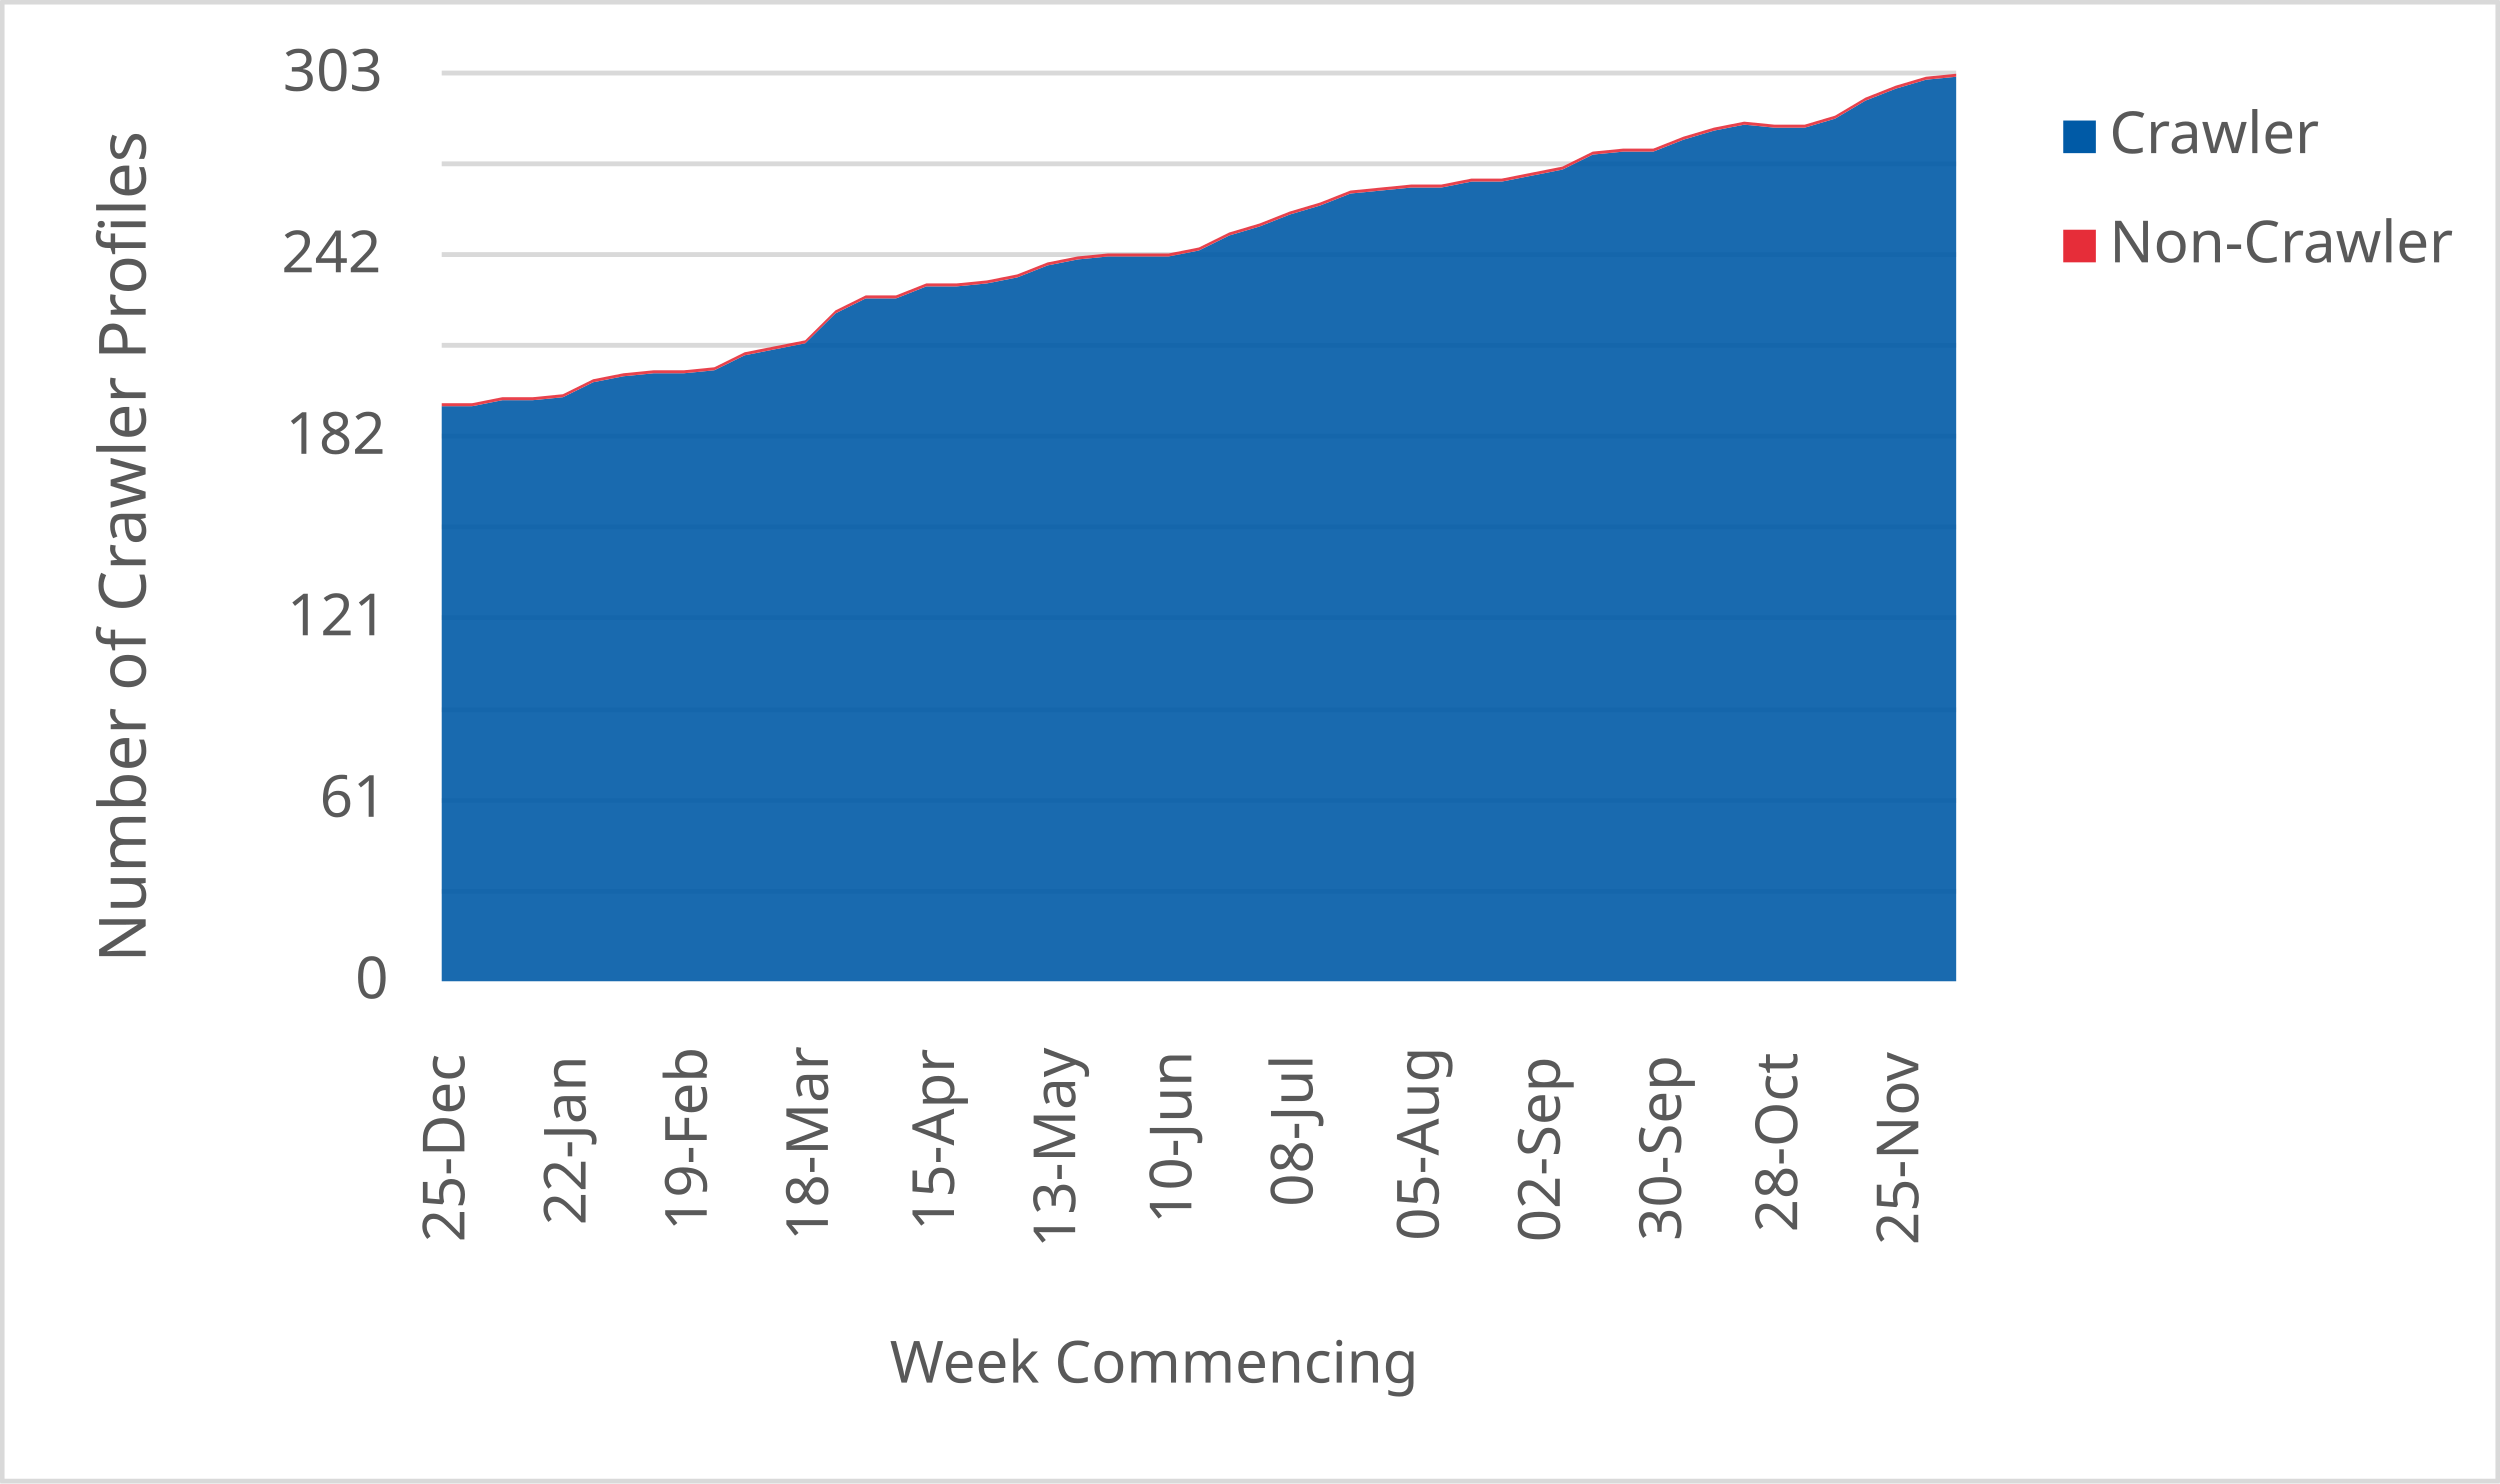
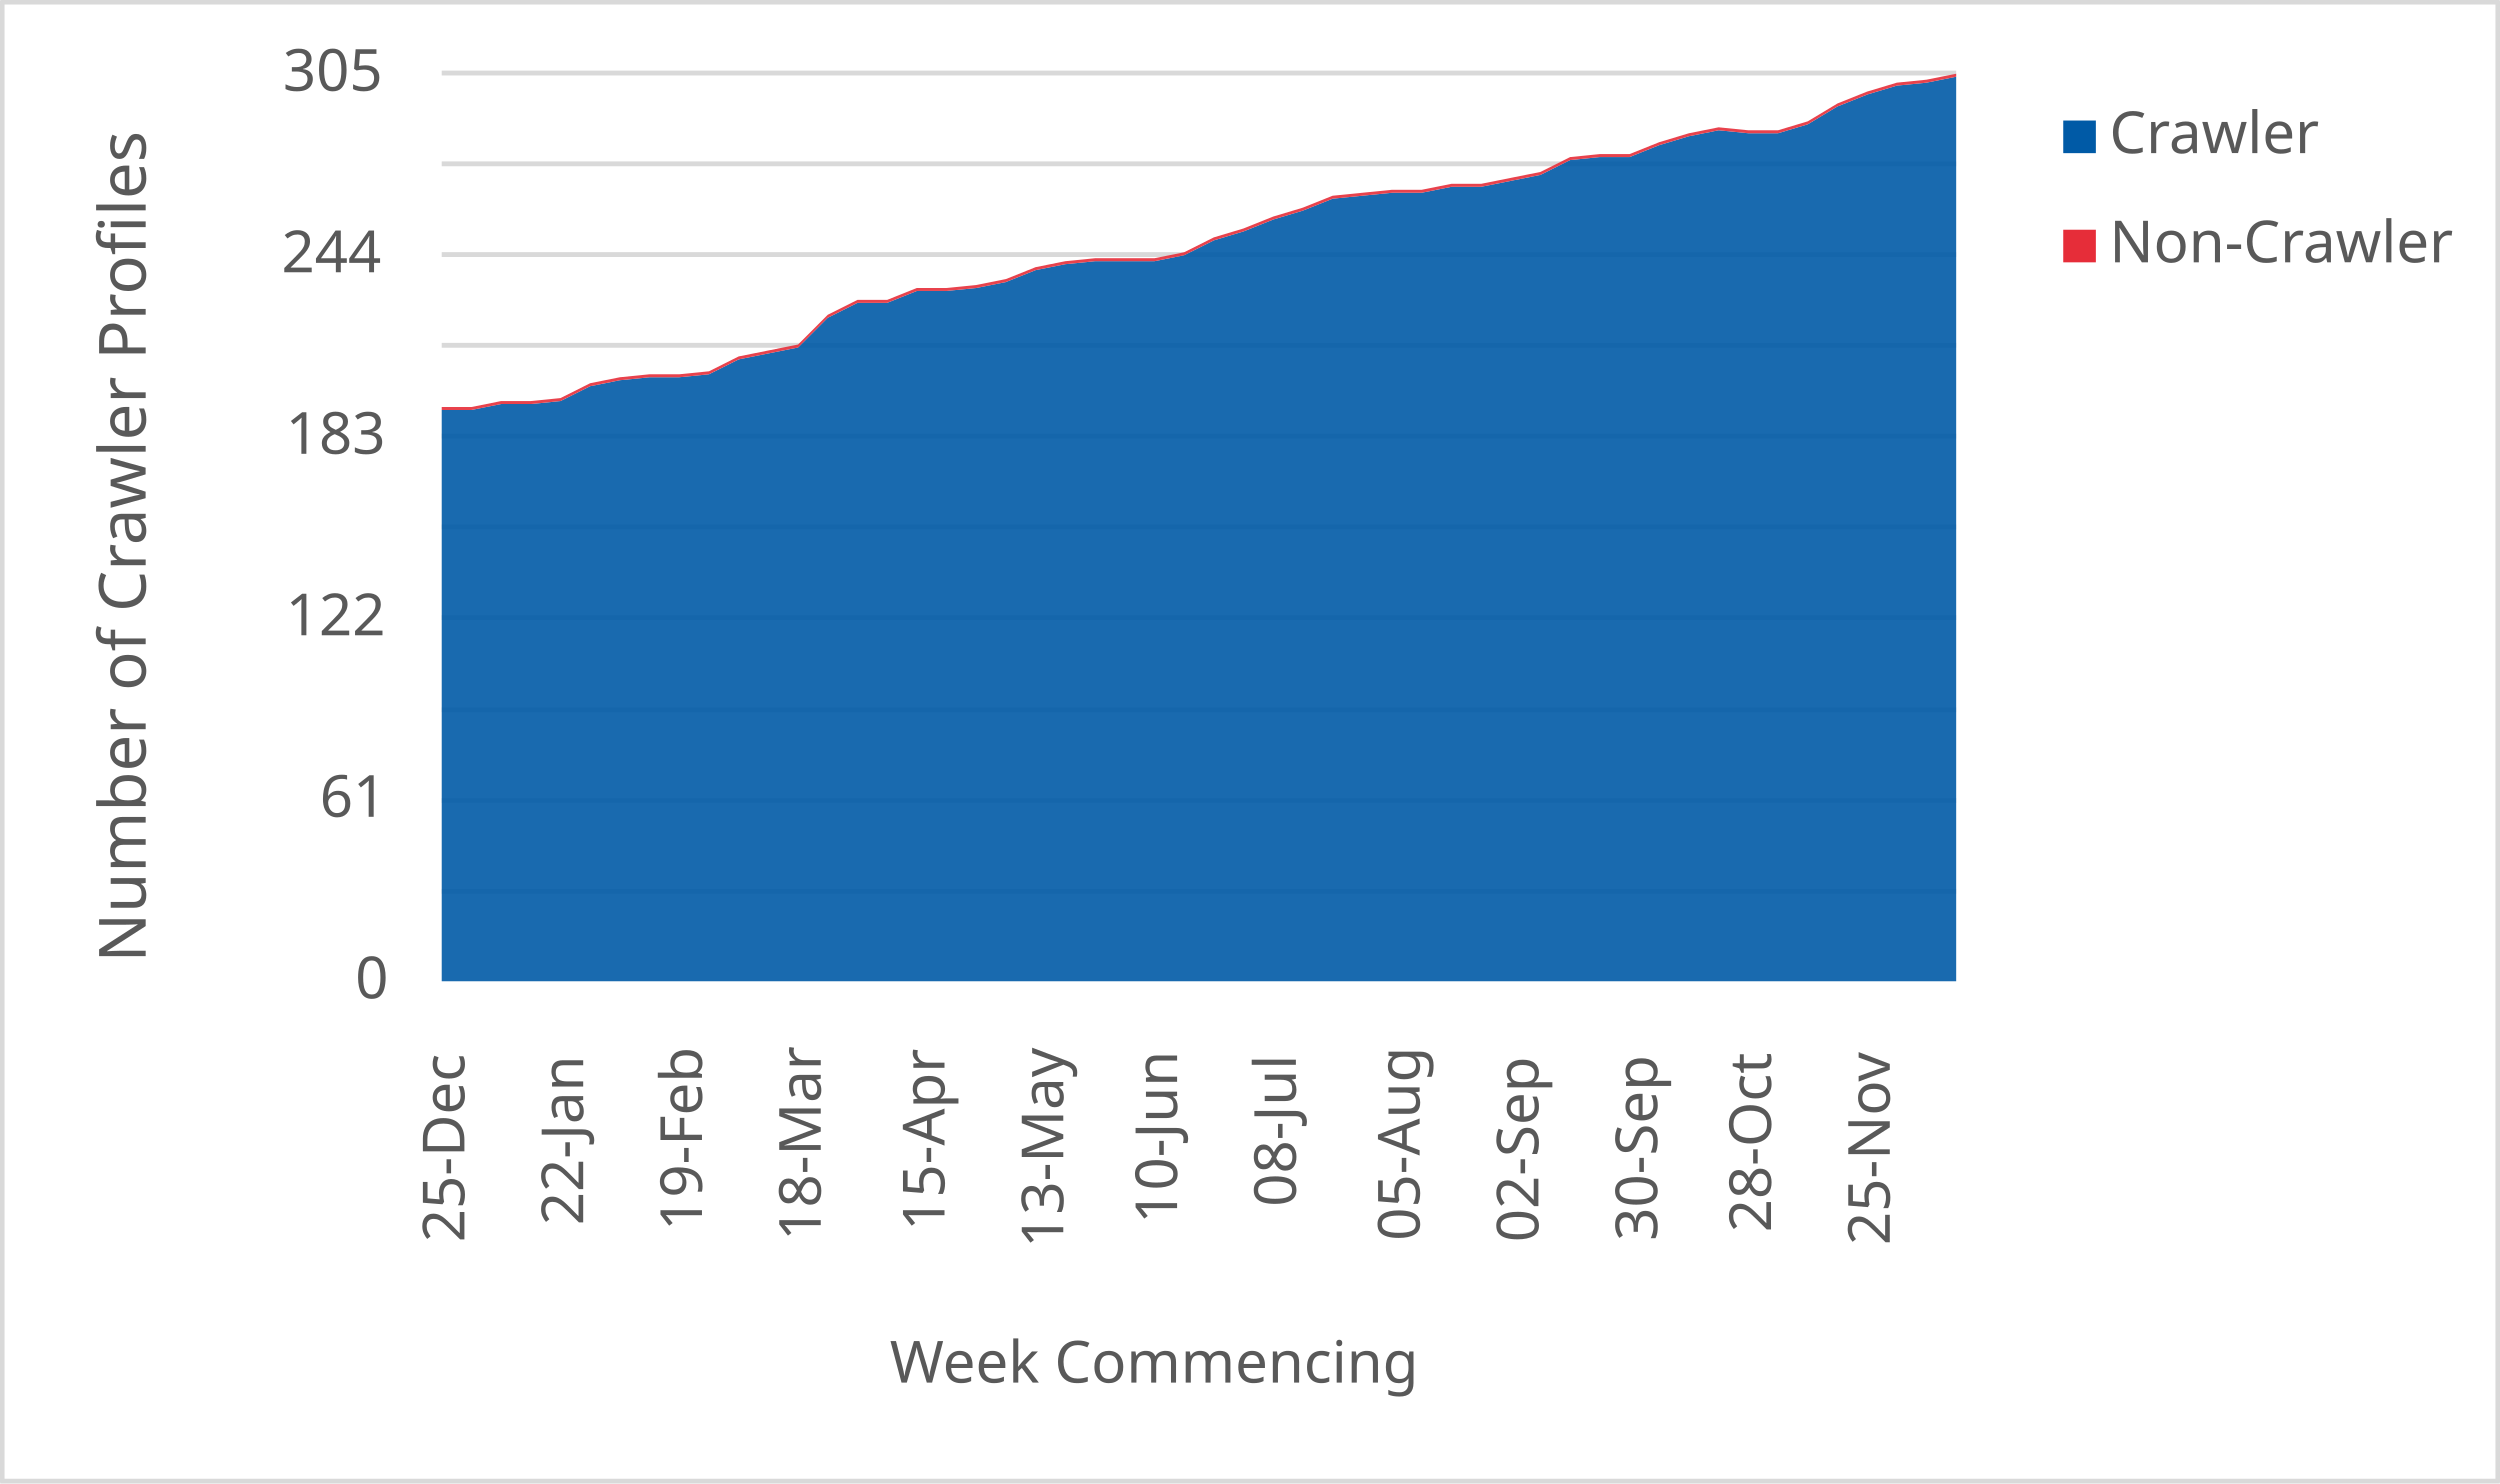
<svg xmlns="http://www.w3.org/2000/svg" width="1763" height="1046" xml:space="preserve" overflow="hidden">
  <defs>
    <clipPath id="clip0">
      <rect x="2917" y="346" width="1763" height="1046" />
    </clipPath>
  </defs>
  <g clip-path="url(#clip0)" transform="translate(-2917 -346)">
    <rect x="2918" y="347" width="1760" height="1043" fill="#FFFFFF" />
    <g>
      <path d="    M3228.5 974.532 4296.5 974.532    M3228.5 910.53 4296.5 910.53    M3228.5 846.528 4296.5 846.528    M3228.5 781.526 4296.5 781.526    M3228.5 717.524 4296.5 717.524    M3228.5 653.522 4296.5 653.522    M3228.5 589.52 4296.5 589.52    M3228.5 525.517 4296.5 525.517    M3228.5 461.515 4296.5 461.515    M3228.5 397.5 4296.5 397.5" stroke="#D9D9D9" stroke-width="3.438" stroke-linejoin="round" stroke-miterlimit="10" fill="none" />
    </g>
    <g>
      <path d="M 1038.5 4296.5 1038.5" stroke="#D9D9D9" stroke-width="3.438" stroke-linejoin="round" stroke-miterlimit="10" fill="none" fill-rule="evenodd" />
    </g>
    <g>
      <text fill="#595959" font-family="Verdana,sans-serif" font-weight="400" font-size="41" transform="matrix(6.12323e-17 -1 1 6.12323e-17 3244.5 1222)">25-Dec</text>
    </g>
    <g>
-       <text fill="#595959" font-family="Verdana,sans-serif" font-weight="400" font-size="41" transform="matrix(6.12323e-17 -1 1 6.12323e-17 3329.94 1210)">22-Jan</text>
+       <text fill="#595959" font-family="Verdana,sans-serif" font-weight="400" font-size="41" transform="matrix(6.12323e-17 -1 1 6.12323e-17 3328.265 1210)">22-Jan</text>
    </g>
    <g>
-       <text fill="#595959" font-family="Verdana,sans-serif" font-weight="400" font-size="41" transform="matrix(6.12323e-17 -1 1 6.12323e-17 3415.38 1214)">19-Feb</text>
+       <text fill="#595959" font-family="Verdana,sans-serif" font-weight="400" font-size="41" transform="matrix(6.12323e-17 -1 1 6.12323e-17 3412.029 1214)">19-Feb</text>
    </g>
    <g>
-       <text fill="#595959" font-family="Verdana,sans-serif" font-weight="400" font-size="41" transform="matrix(6.12323e-17 -1 1 6.12323e-17 3500.82 1221)">18-Mar</text>
+       <text fill="#595959" font-family="Verdana,sans-serif" font-weight="400" font-size="41" transform="matrix(6.12323e-17 -1 1 6.12323e-17 3495.794 1221)">18-Mar</text>
    </g>
    <g>
-       <text fill="#595959" font-family="Verdana,sans-serif" font-weight="400" font-size="41" transform="matrix(6.12323e-17 -1 1 6.12323e-17 3589.76 1214)">15-Apr</text>
+       <text fill="#595959" font-family="Verdana,sans-serif" font-weight="400" font-size="41" transform="matrix(6.12323e-17 -1 1 6.12323e-17 3583.059 1214)">15-Apr</text>
    </g>
    <g>
-       <text fill="#595959" font-family="Verdana,sans-serif" font-weight="400" font-size="41" transform="matrix(6.12323e-17 -1 1 6.12323e-17 3675.2 1226)">13-May</text>
+       <text fill="#595959" font-family="Verdana,sans-serif" font-weight="400" font-size="41" transform="matrix(6.12323e-17 -1 1 6.12323e-17 3666.824 1226)">13-May</text>
    </g>
    <g>
-       <text fill="#595959" font-family="Verdana,sans-serif" font-weight="400" font-size="41" transform="matrix(6.12323e-17 -1 1 6.12323e-17 3757.14 1209)">10-Jun</text>
+       <text fill="#595959" font-family="Verdana,sans-serif" font-weight="400" font-size="41" transform="matrix(6.12323e-17 -1 1 6.12323e-17 3747.088 1209)">10-Jun</text>
    </g>
    <g>
-       <text fill="#595959" font-family="Verdana,sans-serif" font-weight="400" font-size="41" transform="matrix(6.12323e-17 -1 1 6.12323e-17 3842.58 1197)">08-Jul</text>
+       <text fill="#595959" font-family="Verdana,sans-serif" font-weight="400" font-size="41" transform="matrix(6.12323e-17 -1 1 6.12323e-17 3830.853 1197)">08-Jul</text>
    </g>
    <g>
-       <text fill="#595959" font-family="Verdana,sans-serif" font-weight="400" font-size="41" transform="matrix(6.12323e-17 -1 1 6.12323e-17 3931.52 1221)">05-Aug</text>
+       <text fill="#595959" font-family="Verdana,sans-serif" font-weight="400" font-size="41" transform="matrix(6.12323e-17 -1 1 6.12323e-17 3918.118 1221)">05-Aug</text>
    </g>
    <g>
-       <text fill="#595959" font-family="Verdana,sans-serif" font-weight="400" font-size="41" transform="matrix(6.12323e-17 -1 1 6.12323e-17 4016.96 1222)">02-Sep</text>
+       <text fill="#595959" font-family="Verdana,sans-serif" font-weight="400" font-size="41" transform="matrix(6.12323e-17 -1 1 6.12323e-17 4001.882 1222)">02-Sep</text>
    </g>
    <g>
-       <text fill="#595959" font-family="Verdana,sans-serif" font-weight="400" font-size="41" transform="matrix(6.12323e-17 -1 1 6.12323e-17 4102.4 1221)">30-Sep</text>
+       <text fill="#595959" font-family="Verdana,sans-serif" font-weight="400" font-size="41" transform="matrix(6.12323e-17 -1 1 6.12323e-17 4085.647 1221)">30-Sep</text>
    </g>
    <g>
-       <text fill="#595959" font-family="Verdana,sans-serif" font-weight="400" font-size="41" transform="matrix(6.12323e-17 -1 1 6.12323e-17 4184.34 1215)">28-Oct</text>
+       <text fill="#595959" font-family="Verdana,sans-serif" font-weight="400" font-size="41" transform="matrix(6.12323e-17 -1 1 6.12323e-17 4165.912 1215)">28-Oct</text>
    </g>
    <g>
-       <text fill="#595959" font-family="Verdana,sans-serif" font-weight="400" font-size="41" transform="matrix(6.12323e-17 -1 1 6.12323e-17 4269.78 1224)">25-Nov</text>
+       <text fill="#595959" font-family="Verdana,sans-serif" font-weight="400" font-size="41" transform="matrix(6.12323e-17 -1 1 6.12323e-17 4249.676 1224)">25-Nov</text>
    </g>
    <g>
      <text fill="#595959" font-family="Verdana,sans-serif" font-weight="400" font-size="41" transform="matrix(1 0 0 1 3167.5 1050)">0</text>
    </g>
    <g>
      <text fill="#595959" font-family="Verdana,sans-serif" font-weight="400" font-size="41" transform="matrix(1 0 0 1 3142.5 922)">61</text>
    </g>
    <g>
-       <text fill="#595959" font-family="Verdana,sans-serif" font-weight="400" font-size="41" transform="matrix(1 0 0 1 3119.5 794)">121</text>
+       <text fill="#595959" font-family="Verdana,sans-serif" font-weight="400" font-size="41" transform="matrix(1 0 0 1 3118.5 794)">122</text>
    </g>
    <g>
-       <text fill="#595959" font-family="Verdana,sans-serif" font-weight="400" font-size="41" transform="matrix(1 0 0 1 3118.5 666)">182</text>
+       <text fill="#595959" font-family="Verdana,sans-serif" font-weight="400" font-size="41" transform="matrix(1 0 0 1 3118.5 666)">183</text>
    </g>
    <g>
-       <text fill="#595959" font-family="Verdana,sans-serif" font-weight="400" font-size="41" transform="matrix(1 0 0 1 3115.5 538)">242</text>
+       <text fill="#595959" font-family="Verdana,sans-serif" font-weight="400" font-size="41" transform="matrix(1 0 0 1 3115.5 538)">244</text>
    </g>
    <g>
-       <text fill="#595959" font-family="Verdana,sans-serif" font-weight="400" font-size="41" transform="matrix(1 0 0 1 3116.5 410)">303</text>
+       <text fill="#595959" font-family="Verdana,sans-serif" font-weight="400" font-size="41" transform="matrix(1 0 0 1 3116.5 410)">305</text>
    </g>
    <g>
      <text fill="#595959" font-family="Verdana,sans-serif" font-weight="400" font-size="41" transform="matrix(1 0 0 1 3544.5 1321)">Week Commencing</text>
    </g>
    <g>
      <text fill="#595959" font-family="Verdana,sans-serif" font-weight="400" font-size="46" transform="matrix(6.12323e-17 -1 1 6.12323e-17 3019.73 1024.75)">Number of Crawler Profiles</text>
    </g>
    <rect x="2918.5" y="347.5" width="1760" height="1043" stroke="#D9D9D9" stroke-width="3.438" stroke-linejoin="round" stroke-miterlimit="10" fill="none" />
    <g>
-       <path d="M3228.5 1038 3249.86 1038 3271.22 1038 3292.58 1038 3313.94 1038 3335.3 1038 3356.66 1038 3378.02 1038 3399.38 1038 3420.74 1038 3442.1 1038 3463.46 1038 3484.82 1038 3506.18 1038 3527.54 1038 3548.9 1038 3570.26 1038 3591.62 1038 3612.98 1038 3634.34 1038 3655.7 1038 3677.06 1038 3698.42 1038 3719.78 1038 3741.14 1038 3762.5 1038 3783.86 1038 3805.22 1038 3826.58 1038 3847.94 1038 3869.3 1038 3890.66 1038 3912.02 1038 3933.38 1038 3954.74 1038 3976.1 1038 3997.46 1038 4018.82 1038 4040.18 1038 4061.54 1038 4082.9 1038 4104.26 1038 4125.62 1038 4146.98 1038 4168.34 1038 4189.7 1038 4211.06 1038 4232.42 1038 4253.78 1038 4275.14 1038 4296.5 1038 4296.5 400.112 4275.14 402.224 4253.78 408.561 4232.42 417.01 4211.06 429.683 4189.7 436.02 4168.34 436.02 4146.98 433.908 4125.62 438.132 4104.26 444.469 4082.9 452.917 4061.54 452.917 4040.18 455.03 4018.82 465.591 3997.46 469.815 3976.1 474.04 3954.74 474.04 3933.38 478.264 3912.02 478.264 3890.66 480.376 3869.3 482.488 3847.94 490.937 3826.58 497.274 3805.22 505.723 3783.86 512.059 3762.5 522.62 3741.14 526.845 3719.78 526.845 3698.42 526.845 3677.06 528.957 3655.7 533.182 3634.34 541.63 3612.98 545.855 3591.62 547.967 3570.26 547.967 3548.9 556.416 3527.54 556.416 3506.18 566.977 3484.82 588.099 3463.46 592.323 3442.1 596.548 3420.74 607.109 3399.38 609.221 3378.02 609.221 3356.66 611.333 3335.3 615.558 3313.94 626.119 3292.58 628.231 3271.22 628.231 3249.86 632.455 3228.5 632.455 3228.5 1038Z" fill="#005aa6" opacity="0.9" />
+       <path d="M3228.5 1038 3249.441 1038 3270.382 1038 3291.324 1038 3312.265 1038 3333.206 1038 3354.147 1038 3375.088 1038 3396.029 1038 3416.971 1038 3437.912 1038 3458.853 1038 3479.794 1038 3500.735 1038 3521.676 1038 3542.618 1038 3563.559 1038 3584.5 1038 3605.441 1038 3626.382 1038 3647.324 1038 3668.265 1038 3689.206 1038 3710.147 1038 3731.088 1038 3752.029 1038 3772.971 1038 3793.912 1038 3814.853 1038 3835.794 1038 3856.735 1038 3877.676 1038 3898.618 1038 3919.559 1038 3940.5 1038 3961.441 1038 3982.382 1038 4003.324 1038 4024.265 1038 4045.206 1038 4066.147 1038 4087.088 1038 4108.029 1038 4128.971 1038 4149.912 1038 4170.853 1038 4191.794 1038 4212.735 1038 4233.676 1038 4254.618 1038 4275.559 1038 4296.5 1038 4296.5 400.098 4275.559 404.295 4254.618 406.393 4233.676 412.689 4212.735 421.082 4191.794 433.672 4170.853 439.967 4149.912 439.967 4128.971 437.869 4108.029 442.066 4087.088 448.361 4066.147 456.754 4045.206 456.754 4024.265 458.852 4003.324 469.344 3982.382 473.541 3961.441 477.738 3940.5 477.738 3919.559 481.934 3898.618 481.934 3877.676 484.033 3856.735 486.131 3835.794 494.525 3814.853 500.82 3793.912 509.213 3772.971 515.508 3752.029 526 3731.088 530.197 3710.147 530.197 3689.206 530.197 3668.265 532.295 3647.324 536.492 3626.382 544.885 3605.441 549.082 3584.5 551.18 3563.559 551.18 3542.618 559.574 3521.676 559.574 3500.735 570.066 3479.794 591.049 3458.853 595.246 3437.912 599.443 3416.971 609.934 3396.029 612.033 3375.088 612.033 3354.147 614.131 3333.206 618.328 3312.265 628.82 3291.324 630.918 3270.382 630.918 3249.441 635.115 3228.5 635.115 3228.5 1038Z" fill="#005aa6" opacity="0.9" />
    </g>
    <g>
-       <path d="M3228.5 632.455 3249.86 632.455 3271.22 628.231 3292.58 628.231 3313.94 626.119 3335.3 615.558 3356.66 611.333 3378.02 609.221 3399.38 609.221 3420.74 607.109 3442.1 596.548 3463.46 592.323 3484.82 588.099 3506.18 566.977 3527.54 556.416 3548.9 556.416 3570.26 547.967 3591.62 547.967 3612.98 545.855 3634.34 541.63 3655.7 533.182 3677.06 528.957 3698.42 526.845 3719.78 526.845 3741.14 526.845 3762.5 522.62 3783.86 512.059 3805.22 505.723 3826.58 497.274 3847.94 490.937 3869.3 482.488 3890.66 480.376 3912.02 478.264 3933.38 478.264 3954.74 474.04 3976.1 474.04 3997.46 469.815 4018.82 465.591 4040.18 455.03 4061.54 452.917 4082.9 452.917 4104.26 444.469 4125.62 438.132 4146.98 433.908 4168.34 436.02 4189.7 436.02 4211.06 429.683 4232.42 417.01 4253.78 408.561 4275.14 402.224 4296.5 400.112 4296.5 398 4275.14 400.112 4253.78 406.449 4232.42 414.898 4211.06 427.571 4189.7 433.908 4168.34 433.908 4146.98 431.795 4125.62 436.02 4104.26 442.356 4082.9 450.805 4061.54 450.805 4040.18 452.917 4018.82 463.479 3997.46 467.703 3976.1 471.927 3954.74 471.927 3933.38 476.152 3912.02 476.152 3890.66 478.264 3869.3 480.376 3847.94 488.825 3826.58 495.162 3805.22 503.611 3783.86 509.947 3762.5 520.508 3741.14 524.733 3719.78 524.733 3698.42 524.733 3677.06 526.845 3655.7 531.069 3634.34 539.518 3612.98 543.743 3591.62 545.855 3570.26 545.855 3548.9 554.304 3527.54 554.304 3506.18 564.865 3484.82 585.987 3463.46 590.211 3442.1 594.436 3420.74 604.997 3399.38 607.109 3378.02 607.109 3356.66 609.221 3335.3 613.446 3313.94 624.007 3292.58 626.119 3271.22 626.119 3249.86 630.343 3228.5 630.343 3228.5 632.455Z" fill="#e62d39" opacity="0.9" />
+       <path d="M3228.5 635.115 3249.441 635.115 3270.382 630.918 3291.324 630.918 3312.265 628.82 3333.206 618.328 3354.147 614.131 3375.088 612.033 3396.029 612.033 3416.971 609.934 3437.912 599.443 3458.853 595.246 3479.794 591.049 3500.735 570.066 3521.676 559.574 3542.618 559.574 3563.559 551.18 3584.5 551.18 3605.441 549.082 3626.382 544.885 3647.324 536.492 3668.265 532.295 3689.206 530.197 3710.147 530.197 3731.088 530.197 3752.029 526 3772.971 515.508 3793.912 509.213 3814.853 500.82 3835.794 494.525 3856.735 486.131 3877.676 484.033 3898.618 481.934 3919.559 481.934 3940.5 477.738 3961.441 477.738 3982.382 473.541 4003.324 469.344 4024.265 458.852 4045.206 456.754 4066.147 456.754 4087.088 448.361 4108.029 442.066 4128.971 437.869 4149.912 439.967 4170.853 439.967 4191.794 433.672 4212.735 421.082 4233.676 412.689 4254.618 406.393 4275.559 404.295 4296.5 400.098 4296.5 398 4275.559 402.197 4254.618 404.295 4233.676 410.59 4212.735 418.984 4191.794 431.574 4170.853 437.869 4149.912 437.869 4128.971 435.77 4108.029 439.967 4087.088 446.262 4066.147 454.656 4045.206 454.656 4024.265 456.754 4003.324 467.246 3982.382 471.443 3961.441 475.639 3940.5 475.639 3919.559 479.836 3898.618 479.836 3877.676 481.934 3856.735 484.033 3835.794 492.426 3814.853 498.721 3793.912 507.115 3772.971 513.41 3752.029 523.902 3731.088 528.098 3710.147 528.098 3689.206 528.098 3668.265 530.197 3647.324 534.393 3626.382 542.787 3605.441 546.984 3584.5 549.082 3563.559 549.082 3542.618 557.475 3521.676 557.475 3500.735 567.967 3479.794 588.951 3458.853 593.148 3437.912 597.344 3416.971 607.836 3396.029 609.934 3375.088 609.934 3354.147 612.033 3333.206 616.23 3312.265 626.721 3291.324 628.82 3270.382 628.82 3249.441 633.016 3228.5 633.016 3228.5 635.115Z" fill="#e62d39" opacity="0.9" />
    </g>
    <g>
      <rect x="4372" y="431" width="23" height="23" fill="#005aa6" />
    </g>
    <g>
      <text fill="#595959" font-family="Verdana,sans-serif" font-weight="400" font-size="41" transform="matrix(1 0 0 1 4404.56 454)">Crawler</text>
    </g>
    <g>
      <rect x="4372" y="508" width="23" height="23" fill="#e62d39" />
    </g>
    <g>
      <text fill="#595959" font-family="Verdana,sans-serif" font-weight="400" font-size="41" transform="matrix(1 0 0 1 4404.56 531)">Non-Crawler</text>
    </g>
  </g>
</svg>
